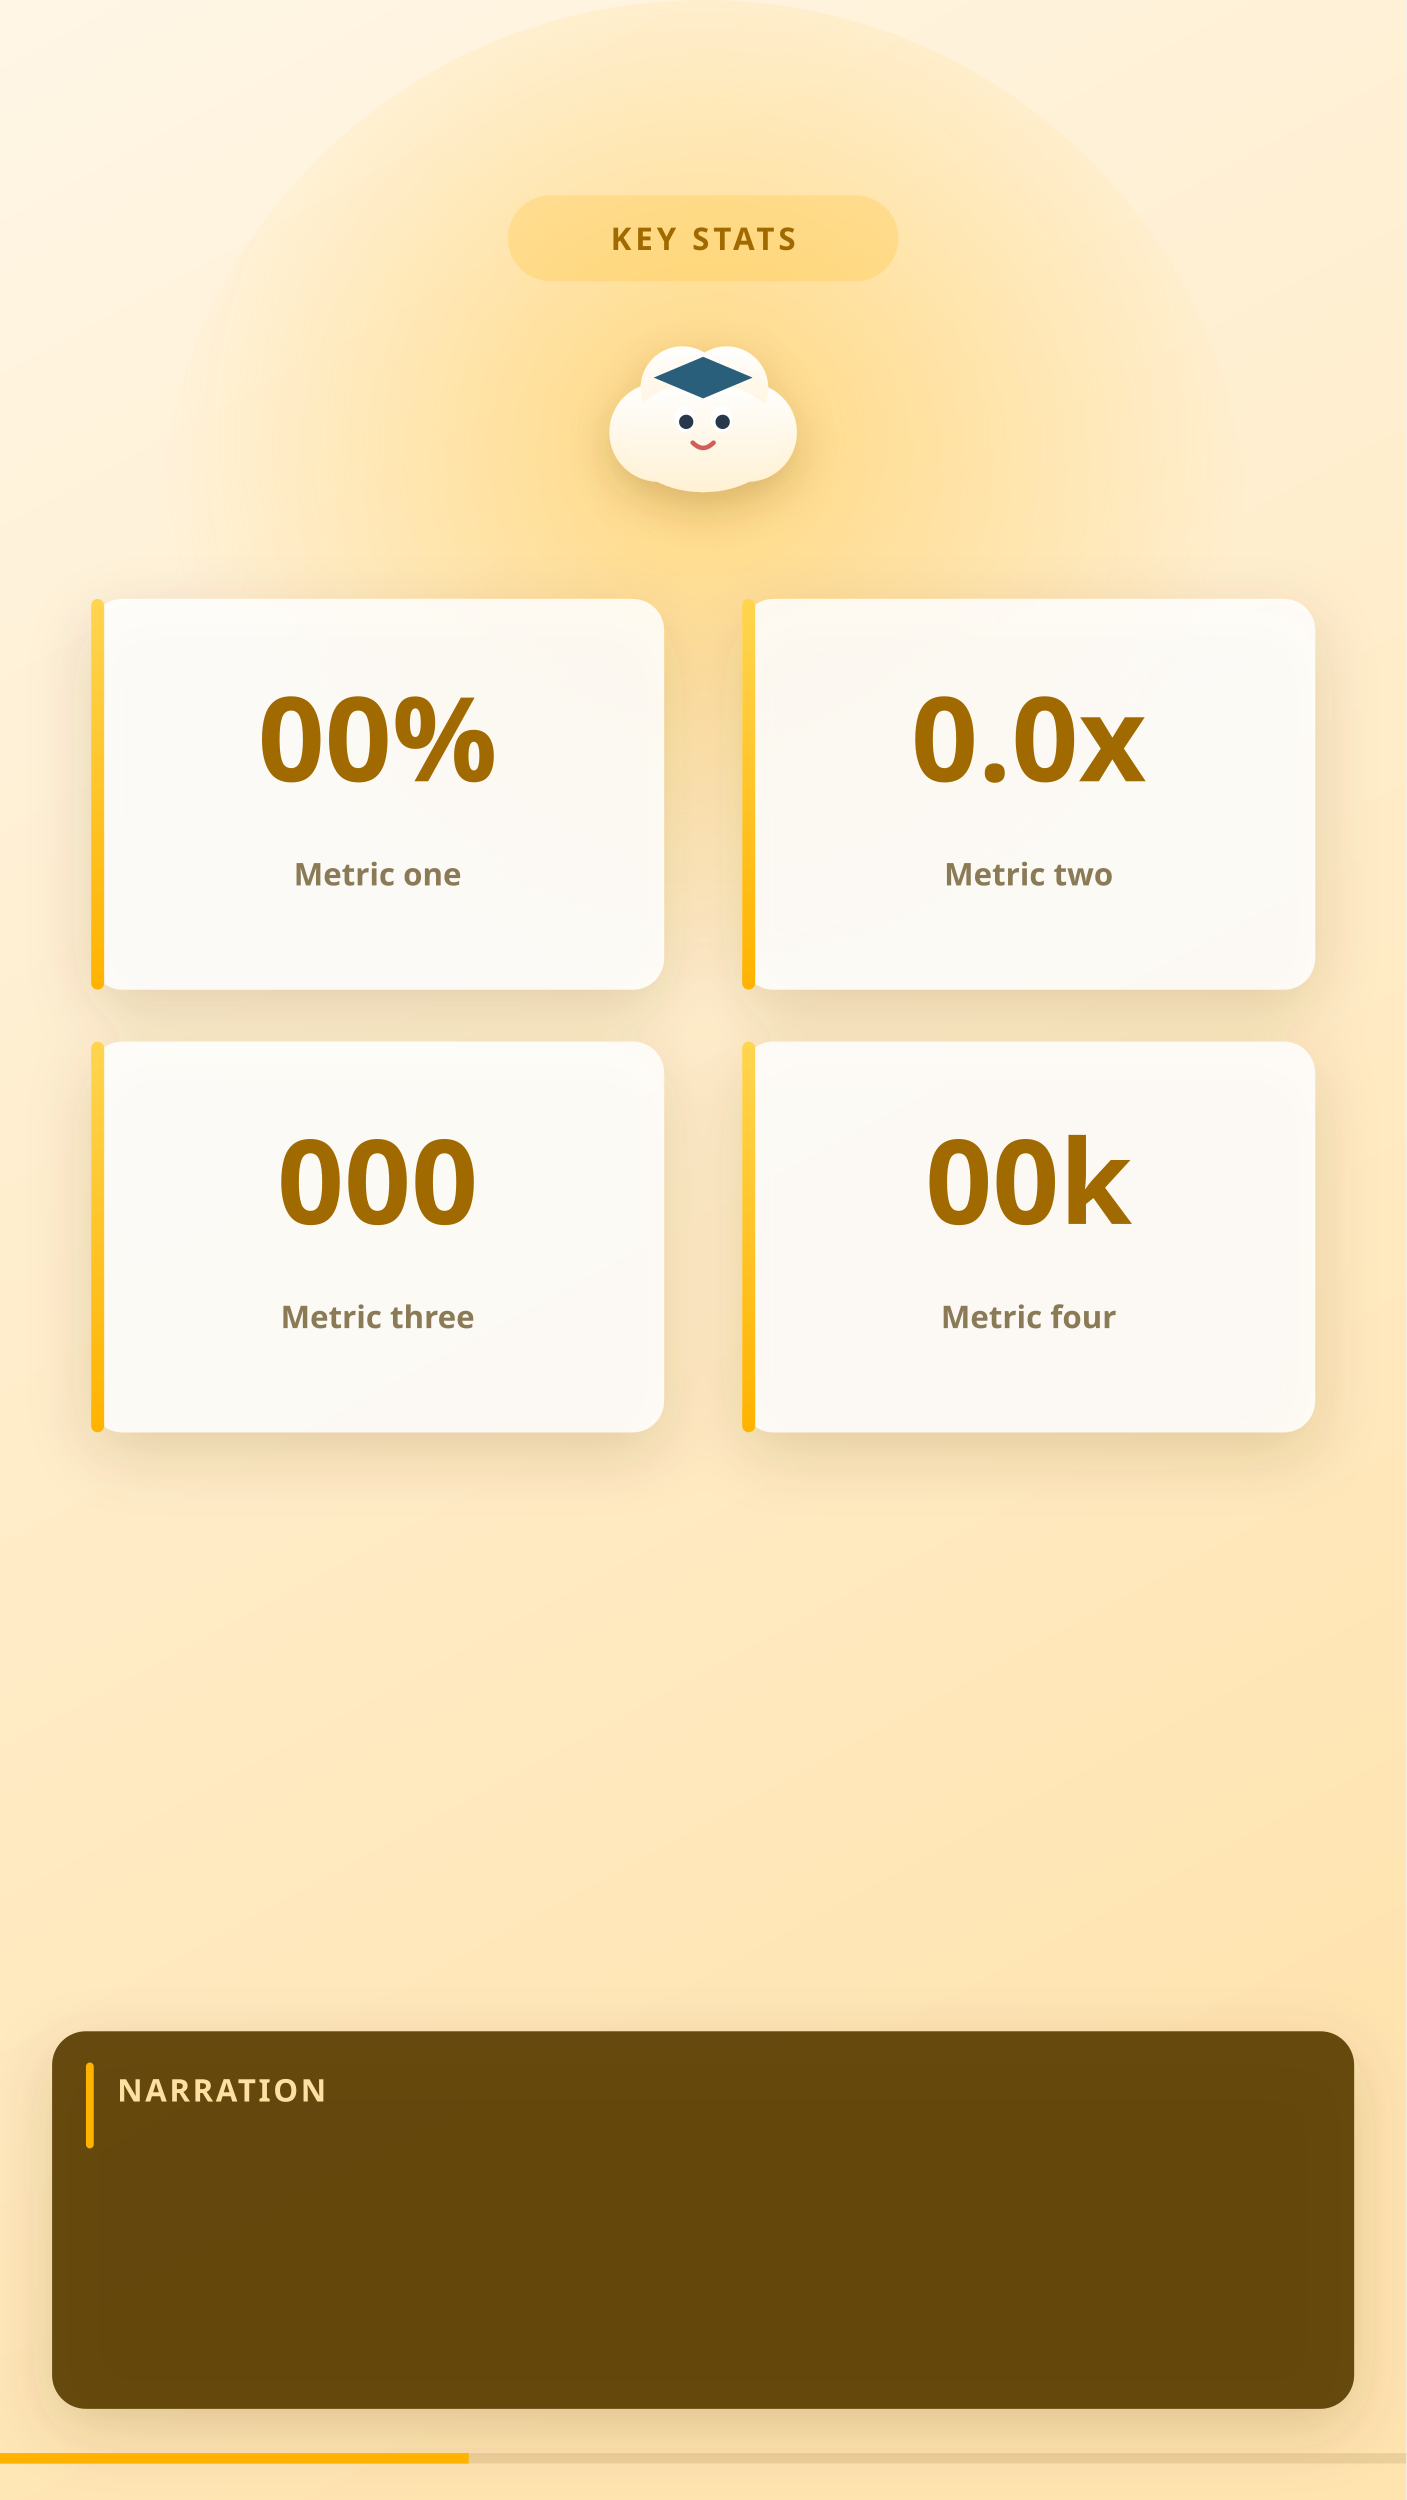
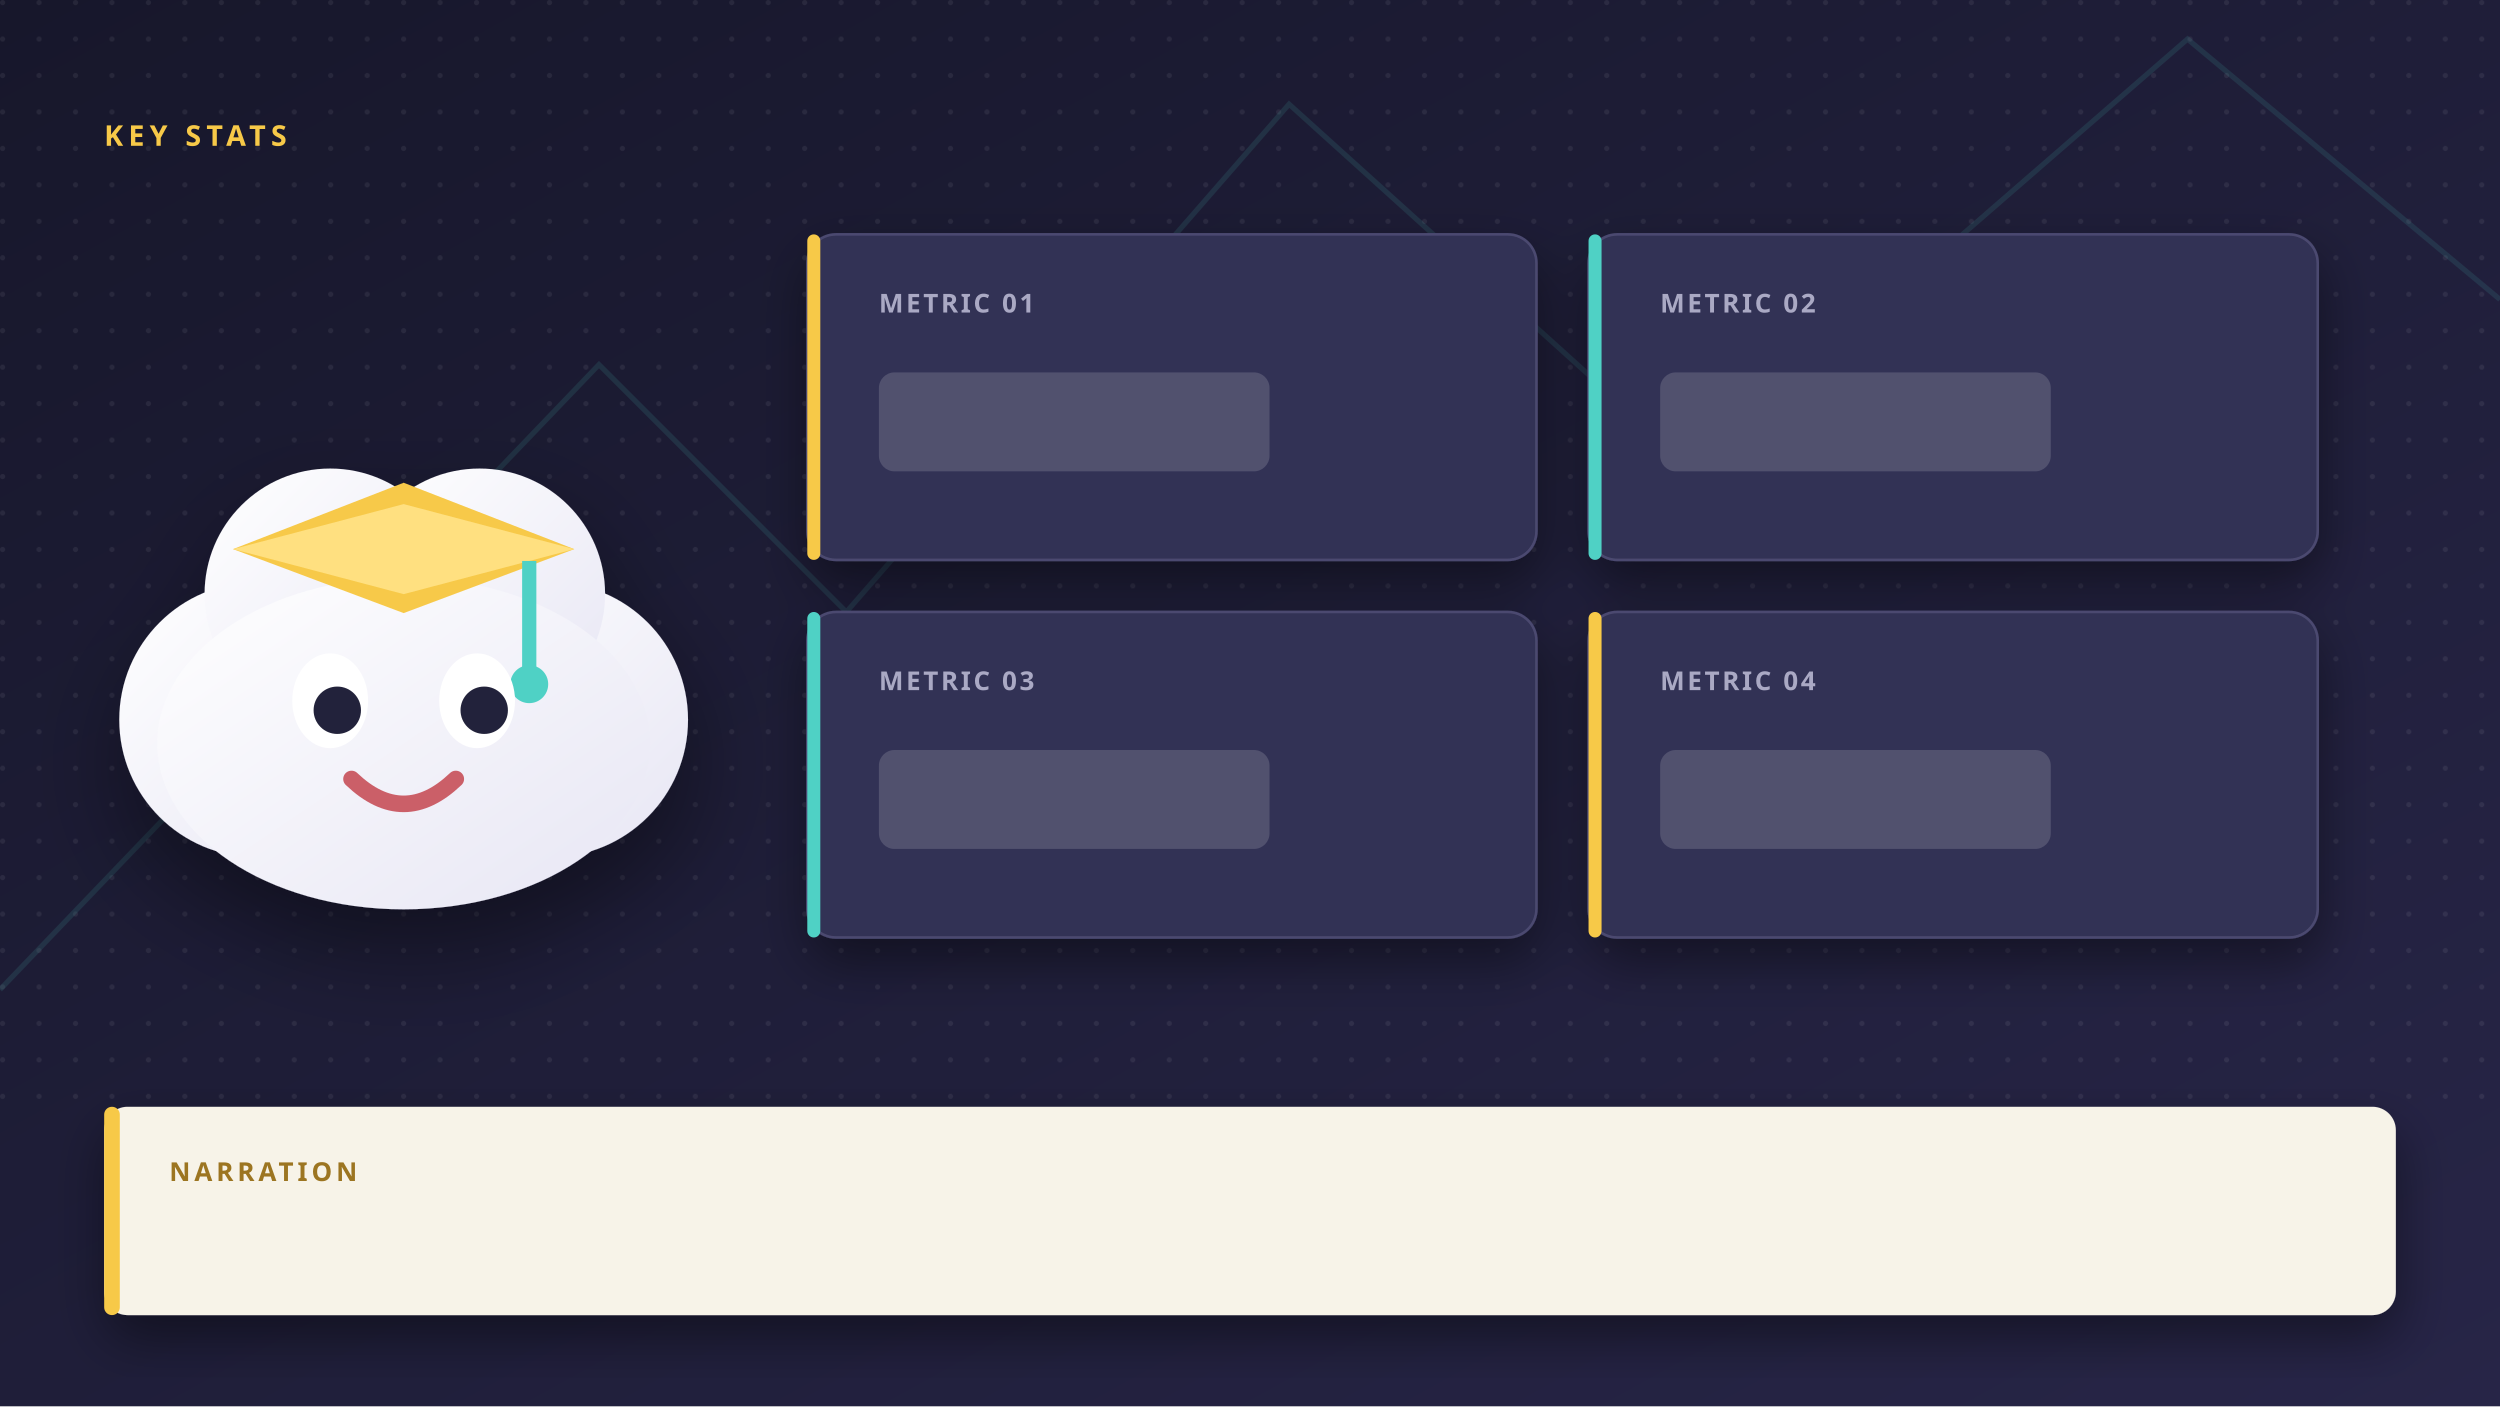
- <svg xmlns="http://www.w3.org/2000/svg" viewBox="0 0 1080 1920" width="1080" height="1920">
+ <svg xmlns="http://www.w3.org/2000/svg" viewBox="0 0 1920 1080" width="1920" height="1080">
  <defs>
-     <linearGradient id="bg" x1="0" y1="0" x2="0.3" y2="1">
-       <stop offset="0%" stop-color="#fff6e6" />
-       <stop offset="100%" stop-color="#ffe4b0" />
+     <linearGradient id="stats-bg" x2="1" y2="1">
+       <stop stop-color="#17172b" />
+       <stop offset="1" stop-color="#272547" />
    </linearGradient>
-     <radialGradient id="glow" cx="0.5" cy="0.4" r="0.5">
-       <stop offset="0%" stop-color="#ffb300" stop-opacity="0.4" />
-       <stop offset="100%" stop-color="#ffb300" stop-opacity="0" />
-     </radialGradient>
-     <linearGradient id="cardA" x1="0" y1="0" x2="0" y2="1">
-       <stop offset="0%" stop-color="#ffd54f" />
-       <stop offset="100%" stop-color="#ffb300" />
+     <linearGradient id="stats-cloud" y2="1">
+       <stop stop-color="#fff" />
+       <stop offset="1" stop-color="#e7e6f4" />
    </linearGradient>
-     <linearGradient id="cloudFill" x1="0" y1="0" x2="0" y2="1">
-       <stop offset="0%" stop-color="#ffffff" />
-       <stop offset="100%" stop-color="#fff1d4" />
-     </linearGradient>
-     <filter id="soft" x="-40%" y="-40%" width="180%" height="180%">
-       <feDropShadow dx="0" dy="16" stdDeviation="24" flood-color="#5a3e00" flood-opacity="0.20" />
+     <filter id="stats-shadow" x="-20%" y="-20%" width="140%" height="150%">
+       <feDropShadow dy="18" stdDeviation="20" flood-color="#05050c" flood-opacity=".42" />
    </filter>
-     <filter id="cloudShadow" x="-60%" y="-60%" width="220%" height="220%">
-       <feDropShadow dx="0" dy="12" stdDeviation="16" flood-color="#5a3e00" flood-opacity="0.22" />
-     </filter>
+     <pattern id="stats-dots" width="28" height="28" patternUnits="userSpaceOnUse">
+       <circle cx="2" cy="2" r="2" fill="#fff" opacity=".07" />
+     </pattern>
  </defs>
-   <rect width="1080" height="1920" fill="url(#bg)" />
-   <circle cx="540" cy="420" r="420" fill="url(#glow)" />
-   <rect x="390" y="150" width="300" height="66" rx="33" fill="#ffb300" opacity="0.2" />
-   <text x="540" y="192" fill="#a06a00" font-family="'Segoe UI', sans-serif" font-size="24" font-weight="800" letter-spacing="3" text-anchor="middle">KEY STATS</text>
-   <g transform="translate(540, 320)" filter="url(#cloudShadow)">
-     <g>
-       <circle cx="-34" cy="12" r="38" fill="url(#cloudFill)" />
-       <circle cx="34" cy="12" r="38" fill="url(#cloudFill)" />
-       <circle cx="-16" cy="-22" r="32" fill="url(#cloudFill)" />
-       <circle cx="18" cy="-22" r="32" fill="url(#cloudFill)" />
-       <ellipse cx="0" cy="16" rx="60" ry="42" fill="url(#cloudFill)" />
-     </g>
-     <polygon points="-38,-30 0,-46 38,-30 0,-14" fill="#2c5f7c" />
-     <ellipse cx="-14" cy="2" rx="8" ry="10" fill="#fff" />
-     <circle cx="-13" cy="4" r="5.5" fill="#25384a" />
-     <ellipse cx="14" cy="2" rx="8" ry="10" fill="#fff" />
-     <circle cx="15" cy="4" r="5.5" fill="#25384a" />
-     <path d="M-8,20 Q0,28 8,20" fill="none" stroke="#d45b5b" stroke-width="3.5" stroke-linecap="round" />
+   <rect width="1920" height="1080" fill="url(#stats-bg)" />
+   <rect width="1920" height="850" fill="url(#stats-dots)" />
+   <path d="M0 760L460 280 650 470 990 80 1300 360 1680 30 1920 230" fill="none" stroke="#4fd1c5" stroke-width="4" opacity=".12" />
+   <text x="80" y="112" fill="#f7c948" font-family="Segoe UI, sans-serif" font-size="22" font-weight="800" letter-spacing="4">KEY STATS</text>
+   <g transform="translate(310 520) scale(1.82)" filter="url(#stats-shadow)">
+     <circle cx="-62" cy="18" r="58" fill="url(#stats-cloud)" />
+     <circle cx="62" cy="18" r="58" fill="url(#stats-cloud)" />
+     <circle cx="-31" cy="-35" r="53" fill="url(#stats-cloud)" />
+     <circle cx="32" cy="-35" r="53" fill="url(#stats-cloud)" />
+     <ellipse cy="28" rx="104" ry="70" fill="url(#stats-cloud)" />
+     <polygon points="-72,-54 0,-82 72,-54 0,-27" fill="#f7c948" />
+     <polygon points="-72,-54 0,-73 72,-54 0,-35" fill="#ffe080" />
+     <path d="M53-49V-4" stroke="#4fd1c5" stroke-width="6" />
+     <circle cx="53" cy="3" r="8" fill="#4fd1c5" />
+     <ellipse cx="-31" cy="10" rx="16" ry="20" fill="#fff" />
+     <circle cx="-28" cy="14" r="10" fill="#24243b" />
+     <ellipse cx="31" cy="10" rx="16" ry="20" fill="#fff" />
+     <circle cx="34" cy="14" r="10" fill="#24243b" />
+     <path d="M-22 43Q0 64 22 43" fill="none" stroke="#cb5e68" stroke-width="7" stroke-linecap="round" />
  </g>
-   <g filter="url(#soft)">
-     <rect x="70" y="460" width="440" height="300" rx="24" fill="#ffffff" opacity="0.85" />
-     <rect x="570" y="460" width="440" height="300" rx="24" fill="#ffffff" opacity="0.85" />
-     <rect x="70" y="800" width="440" height="300" rx="24" fill="#ffffff" opacity="0.85" />
-     <rect x="570" y="800" width="440" height="300" rx="24" fill="#ffffff" opacity="0.85" />
+   <g filter="url(#stats-shadow)" fill="#323154" stroke="#4b4a70" stroke-width="2">
+     <rect x="620" y="180" width="560" height="250" rx="22" />
+     <rect x="1220" y="180" width="560" height="250" rx="22" />
+     <rect x="620" y="470" width="560" height="250" rx="22" />
+     <rect x="1220" y="470" width="560" height="250" rx="22" />
  </g>
-   <g font-family="'Segoe UI', sans-serif" text-anchor="middle">
-     <text x="290" y="600" fill="#a06a00" font-size="90" font-weight="800">00%</text>
-     <text x="290" y="680" fill="#8a7a55" font-size="24" font-weight="600">Metric one</text>
-     <text x="790" y="600" fill="#a06a00" font-size="90" font-weight="800">0.0x</text>
-     <text x="790" y="680" fill="#8a7a55" font-size="24" font-weight="600">Metric two</text>
-     <text x="290" y="940" fill="#a06a00" font-size="90" font-weight="800">000</text>
-     <text x="290" y="1020" fill="#8a7a55" font-size="24" font-weight="600">Metric three</text>
-     <text x="790" y="940" fill="#a06a00" font-size="90" font-weight="800">00k</text>
-     <text x="790" y="1020" fill="#8a7a55" font-size="24" font-weight="600">Metric four</text>
+   <g fill="#f7c948">
+     <rect x="620" y="180" width="10" height="250" rx="5" />
+     <rect x="1220" y="470" width="10" height="250" rx="5" />
  </g>
-   <rect x="70" y="460" width="10" height="300" rx="5" fill="url(#cardA)" />
-   <rect x="570" y="460" width="10" height="300" rx="5" fill="url(#cardA)" />
-   <rect x="70" y="800" width="10" height="300" rx="5" fill="url(#cardA)" />
-   <rect x="570" y="800" width="10" height="300" rx="5" fill="url(#cardA)" />
-   <g filter="url(#soft)">
-     <rect x="40" y="1560" width="1000" height="290" rx="26" fill="#5a3e00" opacity="0.92" />
+   <g fill="#4fd1c5">
+     <rect x="1220" y="180" width="10" height="250" rx="5" />
+     <rect x="620" y="470" width="10" height="250" rx="5" />
  </g>
-   <rect x="66" y="1584" width="6" height="66" rx="3" fill="#ffb300" />
-   <text x="90" y="1614" fill="#ffe0a3" font-family="'Segoe UI', sans-serif" font-size="24" font-weight="800" letter-spacing="2">NARRATION</text>
-   <rect x="0" y="1884" width="1080" height="8" fill="#5a3e00" opacity="0.12" />
-   <rect x="0" y="1884" width="360" height="8" fill="#ffb300" />
+   <g font-family="Segoe UI, sans-serif" fill="#aaa9c4" font-size="20" font-weight="700" letter-spacing="2">
+     <text x="675" y="240">METRIC 01</text>
+     <text x="1275" y="240">METRIC 02</text>
+     <text x="675" y="530">METRIC 03</text>
+     <text x="1275" y="530">METRIC 04</text>
+   </g>
+   <g fill="#fff" opacity=".15">
+     <rect x="675" y="286" width="300" height="76" rx="12" />
+     <rect x="1275" y="286" width="300" height="76" rx="12" />
+     <rect x="675" y="576" width="300" height="76" rx="12" />
+     <rect x="1275" y="576" width="300" height="76" rx="12" />
+   </g>
+   <rect x="80" y="850" width="1760" height="160" rx="18" fill="#f7f3e8" filter="url(#stats-shadow)" />
+   <rect x="80" y="850" width="12" height="160" rx="6" fill="#f7c948" />
+   <text x="130" y="907" fill="#9c7521" font-family="Segoe UI, sans-serif" font-size="20" font-weight="800" letter-spacing="3">NARRATION</text>
</svg>
